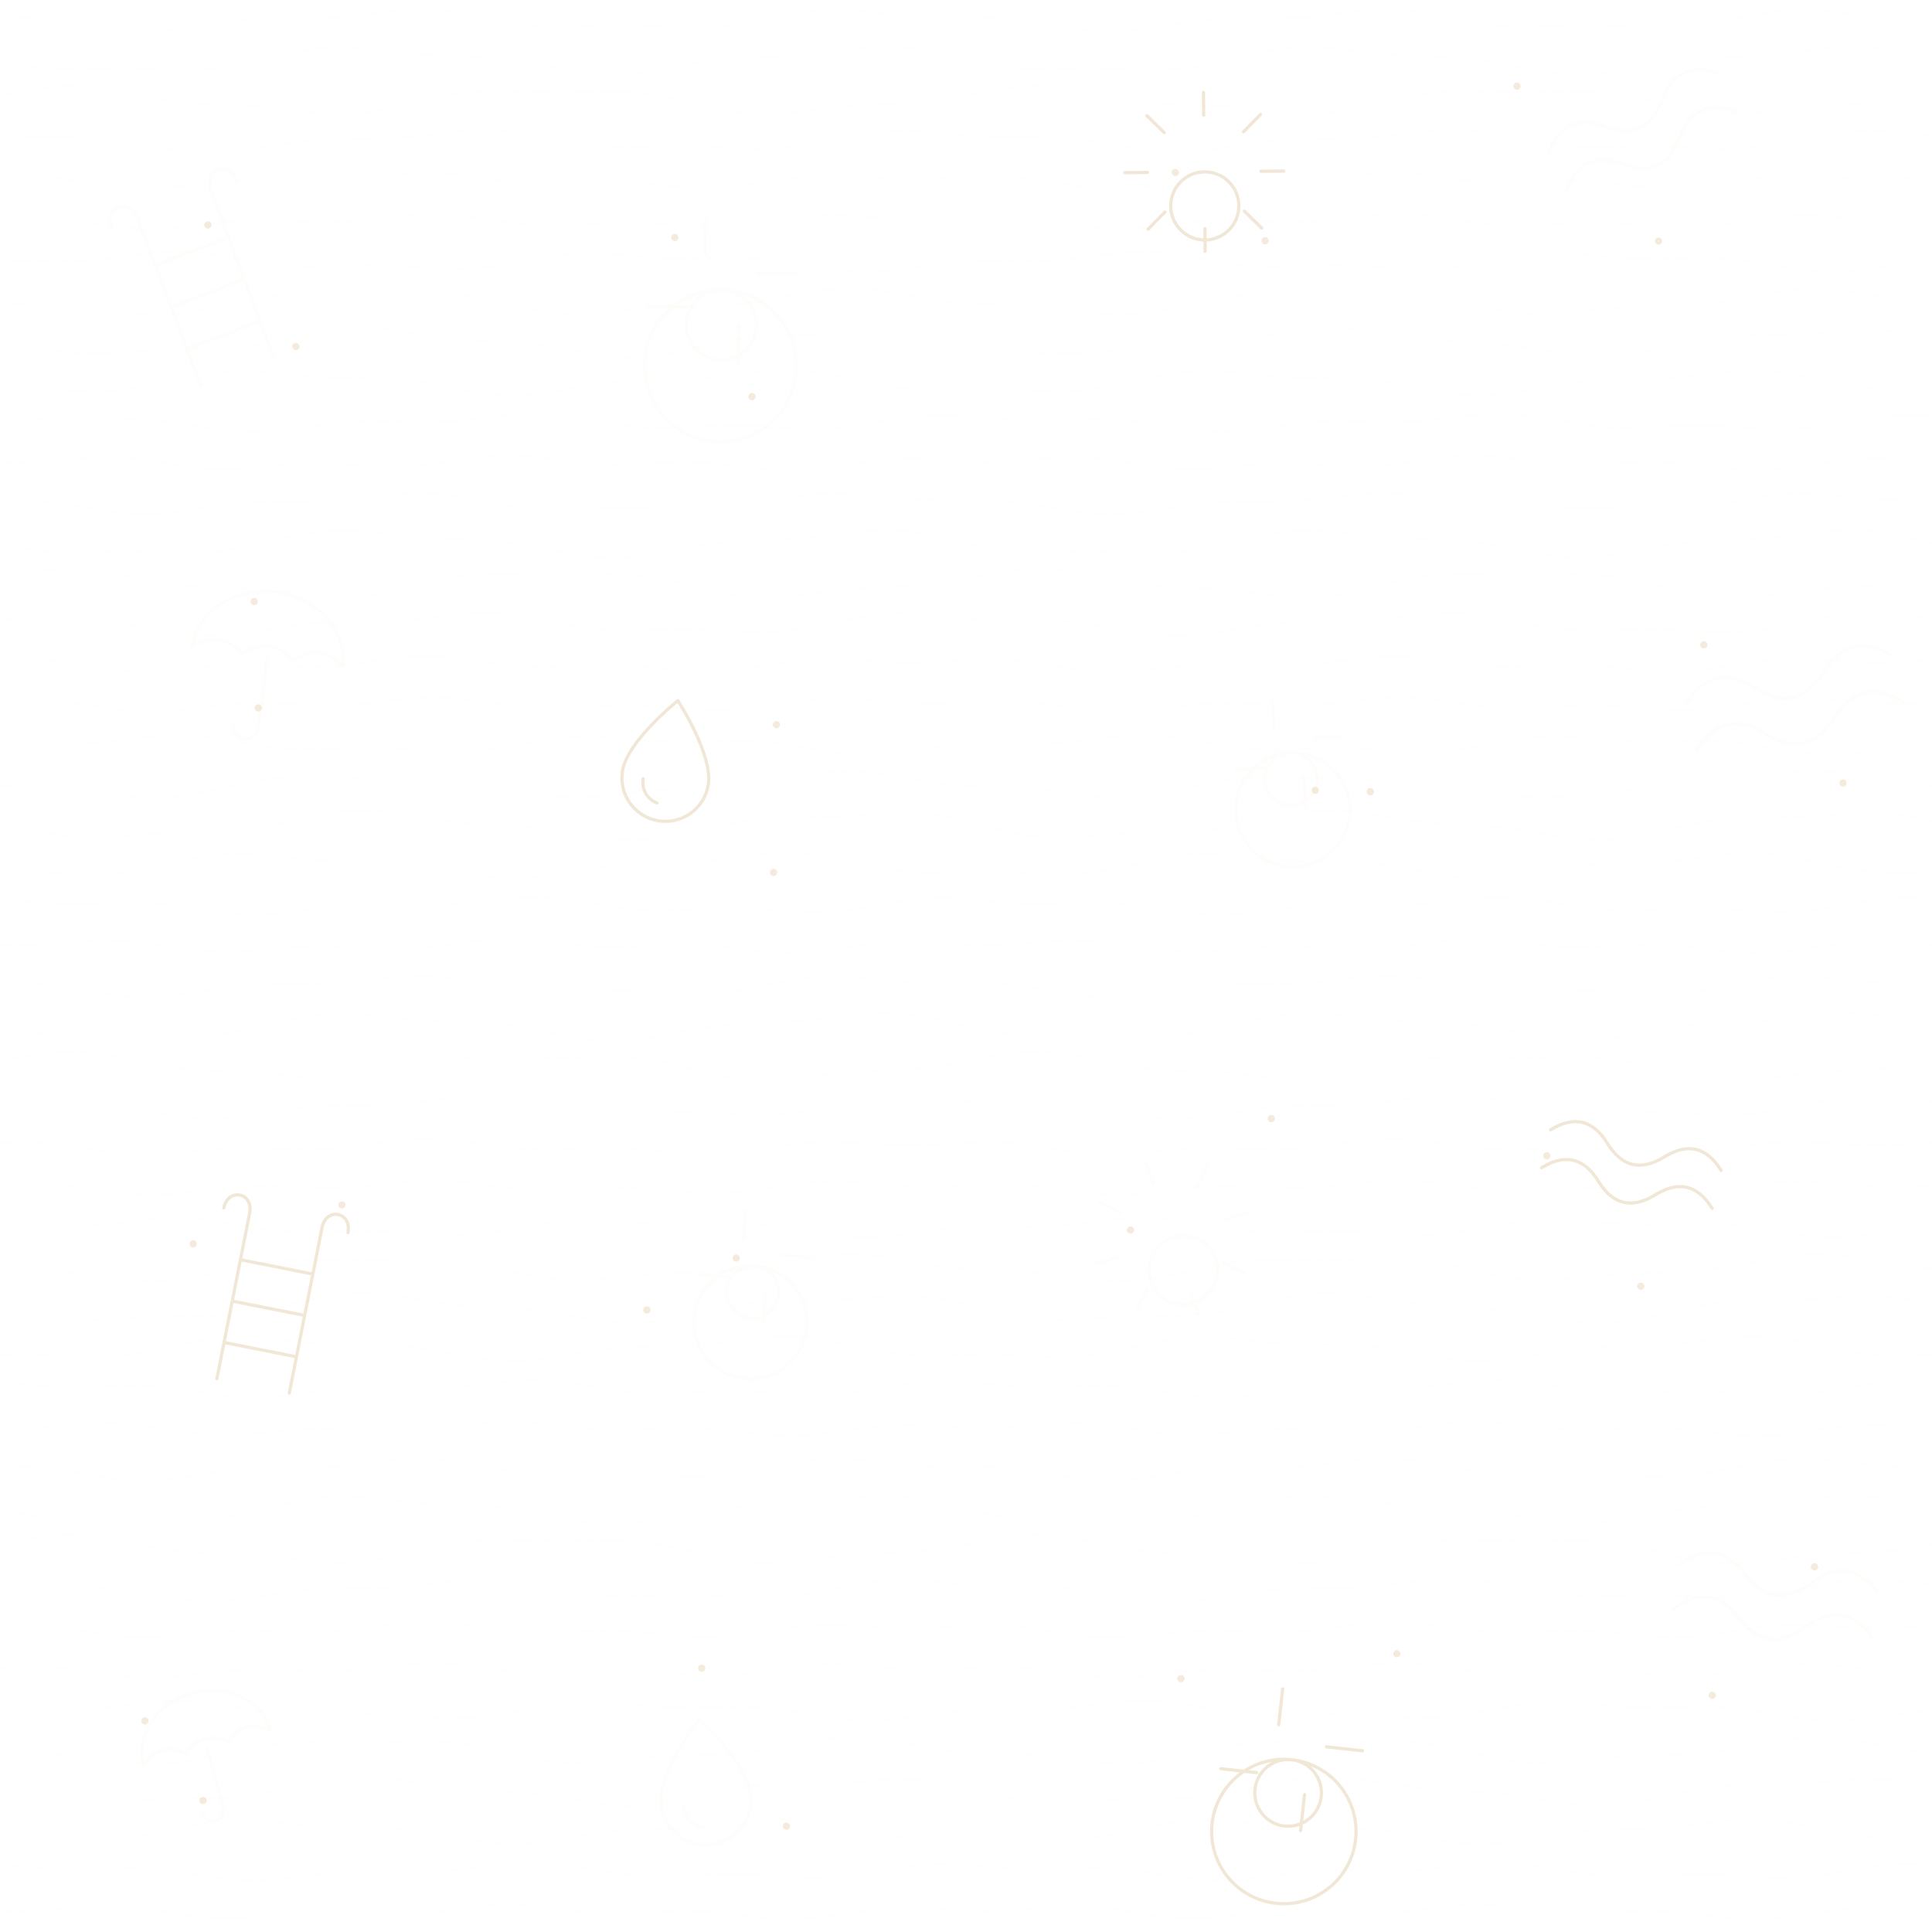
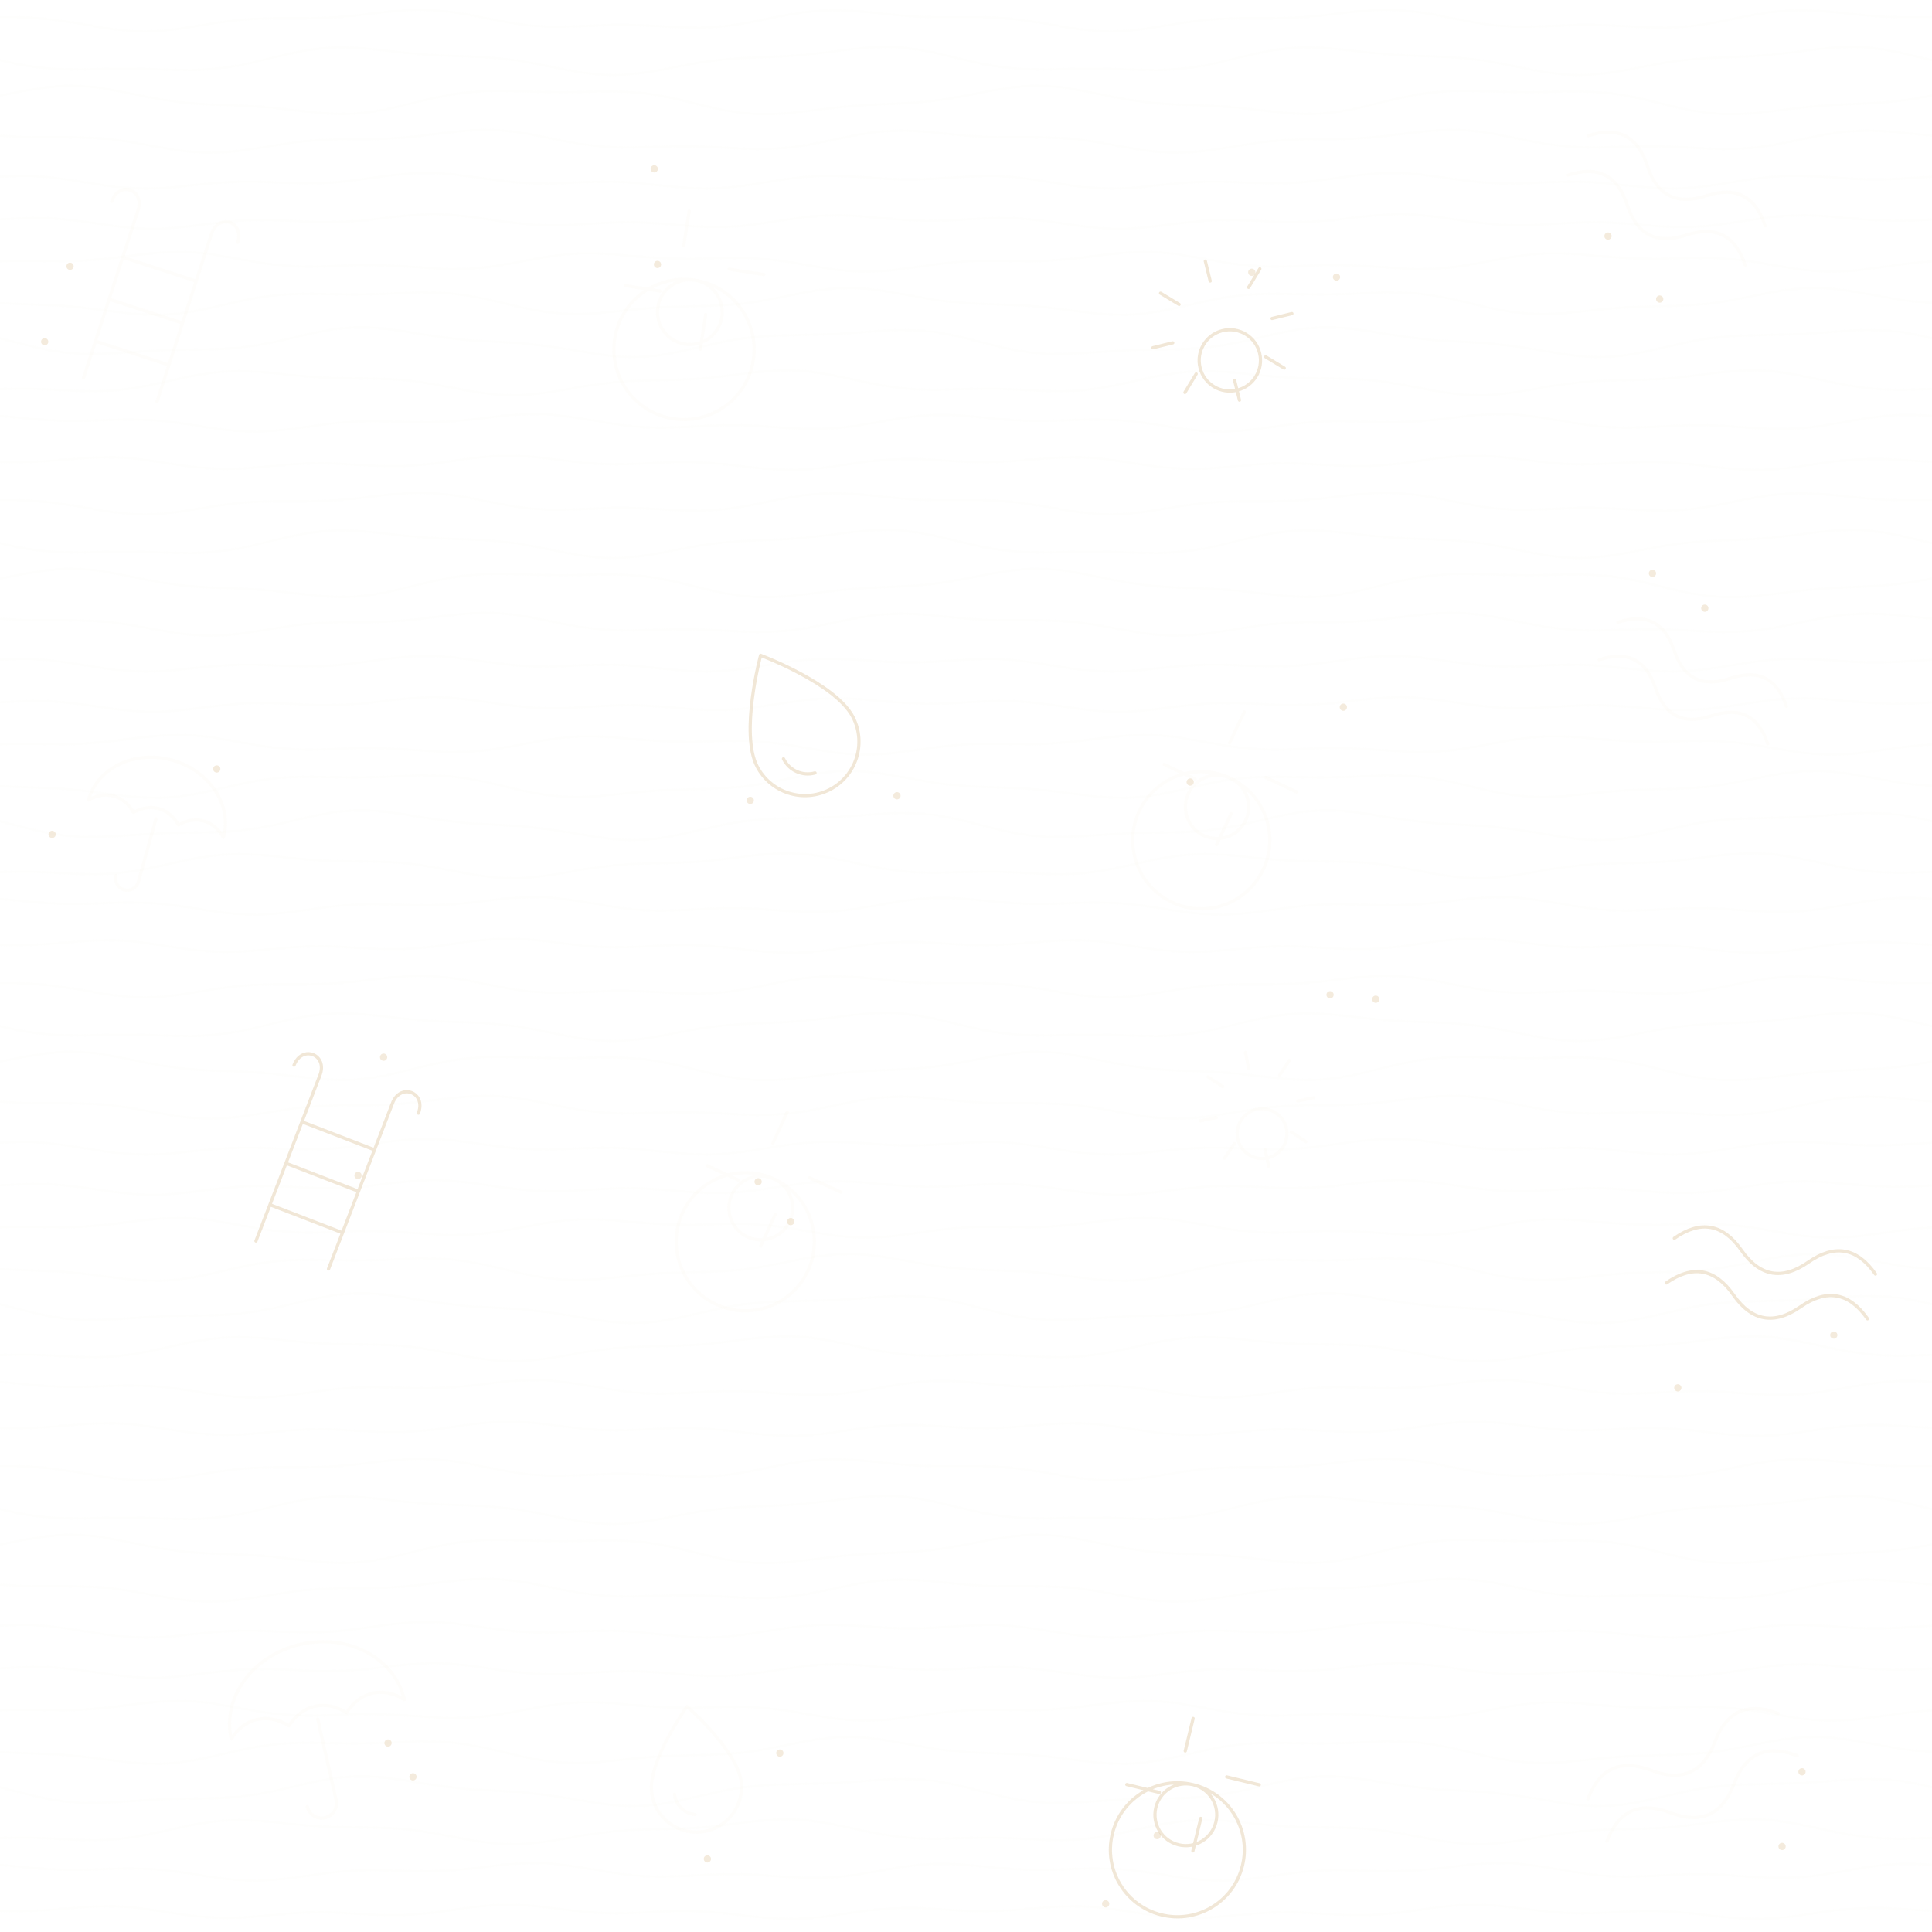
<svg xmlns="http://www.w3.org/2000/svg" width="960" height="960" viewBox="0 0 960 960" fill="none" stroke-linecap="round" stroke-linejoin="round">
  <defs>
    <pattern id="b" width="480.0" height="240.0" patternUnits="userSpaceOnUse">
      <path stroke="rgba(243,238,223,0.049)" stroke-width="1.1" d="M0 8.5 L8 8.5 L16 8.8 L24 9.5 L32 10.5 L40 11.8 L48 13.2 L56 14.5 L64 15.3 L72 15.6 L80 15.3 L88 14.4 L96 13.2 L104 11.9 L112 10.7 L120 9.8 L128 9.3 L136 9.1 L144 9.1 L152 9.1 L160 8.9 L168 8.5 L176 7.8 L184 6.8 L192 5.9 L200 5.2 L208 4.8 L216 5.1 L224 5.9 L232 7.1 L240 8.7 L248 10.3 L256 11.7 L264 12.7 L272 13.2 L280 13.2 L288 13 L296 12.7 L304 12.4 L312 12.4 L320 12.6 L328 13 L336 13.5 L344 13.7 L352 13.6 L360 13 L368 11.9 L376 10.5 L384 8.8 L392 7.3 L400 6 L408 5.3 L416 5.1 L424 5.4 L432 6.1 L440 6.9 L448 7.7 L456 8.3 L464 8.5 L472 8.5 L480 8.5 M0 29.9 L8 31.7 L16 33.1 L24 34 L32 34.4 L40 34.5 L48 34.3 L56 34.1 L64 34.1 L72 34.2 L80 34.5 L88 34.7 L96 34.8 L104 34.4 L112 33.6 L120 32.3 L128 30.5 L136 28.5 L144 26.6 L152 25 L160 24 L168 23.5 L176 23.7 L184 24.3 L192 25.2 L200 26.1 L208 26.8 L216 27.4 L224 27.7 L232 28 L240 28.4 L248 29 L256 29.9 L264 31.2 L272 32.8 L280 34.4 L288 35.9 L296 36.9 L304 37.3 L312 37 L320 36.1 L328 34.8 L336 33.2 L344 31.7 L352 30.4 L360 29.5 L368 28.9 L376 28.5 L384 28.2 L392 27.8 L400 27.2 L408 26.3 L416 25.3 L424 24.3 L432 23.6 L440 23.3 L448 23.6 L456 24.6 L464 26.1 L472 28 L480 29.9 M0 47.5 L8 45.9 L16 44.4 L24 43.3 L32 42.6 L40 42.7 L48 43.4 L56 44.7 L64 46.3 L72 47.9 L80 49.4 L88 50.6 L96 51.4 L104 51.9 L112 52.2 L120 52.5 L128 52.9 L136 53.6 L144 54.5 L152 55.4 L160 56.2 L168 56.6 L176 56.5 L184 55.7 L192 54.3 L200 52.5 L208 50.5 L216 48.6 L224 47 L232 45.9 L240 45.3 L248 45.1 L256 45.3 L264 45.5 L272 45.7 L280 45.8 L288 45.7 L296 45.5 L304 45.4 L312 45.7 L320 46.3 L328 47.5 L336 49.1 L344 51.1 L352 53 L360 54.8 L368 56 L376 56.7 L384 56.7 L392 56.2 L400 55.3 L408 54.3 L416 53.4 L424 52.6 L432 52.1 L440 51.7 L448 51.4 L456 50.9 L464 50.1 L472 48.9 L480 47.5 M0 67.4 L8 67.9 L16 68.2 L24 68.2 L32 68.2 L40 68.3 L48 68.6 L56 69.3 L64 70.4 L72 71.8 L80 73.3 L88 74.6 L96 75.5 L104 75.9 L112 75.6 L120 74.8 L128 73.6 L136 72.3 L144 71.1 L152 70.1 L160 69.5 L168 69.2 L176 69.1 L184 69.1 L192 68.9 L200 68.4 L208 67.6 L216 66.6 L224 65.7 L232 64.9 L240 64.5 L248 64.7 L256 65.5 L264 66.8 L272 68.4 L280 70 L288 71.5 L296 72.5 L304 73.1 L312 73.3 L320 73.1 L328 72.9 L336 72.7 L344 72.7 L352 72.9 L360 73.3 L368 73.8 L376 74 L384 73.9 L392 73.3 L400 72.2 L408 70.7 L416 69 L424 67.4 L432 66 L440 65.2 L448 64.9 L456 65.2 L464 65.8 L472 66.6 L480 67.4 M0 87.8 L8 87.5 L16 87.5 L24 88 L32 89 L40 90.2 L48 91.5 L56 92.7 L64 93.4 L72 93.7 L80 93.5 L88 92.9 L96 92 L104 91.2 L112 90.6 L120 90.3 L128 90.3 L136 90.6 L144 90.9 L152 91.1 L160 91 L168 90.5 L176 89.6 L184 88.5 L192 87.4 L200 86.5 L208 86 L216 86 L224 86.5 L232 87.5 L240 88.6 L248 89.7 L256 90.6 L264 91.1 L272 91.2 L280 91 L288 90.6 L296 90.4 L304 90.3 L312 90.6 L320 91.3 L328 92.1 L336 92.9 L344 93.5 L352 93.7 L360 93.3 L368 92.5 L376 91.3 L384 90 L392 88.8 L400 87.9 L408 87.4 L416 87.4 L424 87.7 L432 88.2 L440 88.8 L448 89.1 L456 89.1 L464 88.8 L472 88.3 L480 87.8 M0 109 L8 108.6 L16 108.3 L24 108.4 L32 109 L40 109.9 L48 111 L56 112.2 L64 113.1 L72 113.6 L80 113.6 L88 113.1 L96 112.2 L104 111.2 L112 110.3 L120 109.6 L128 109.3 L136 109.4 L144 109.7 L152 110.1 L160 110.4 L168 110.3 L176 109.9 L184 109.2 L192 108.2 L200 107.3 L208 106.7 L216 106.4 L224 106.7 L232 107.5 L240 108.6 L248 109.8 L256 110.8 L264 111.6 L272 111.9 L280 111.9 L288 111.5 L296 111 L304 110.6 L312 110.4 L320 110.6 L328 111.1 L336 111.7 L344 112.4 L352 112.8 L360 112.8 L368 112.3 L376 111.4 L384 110.2 L392 109 L400 107.9 L408 107.2 L416 107 L424 107.2 L432 107.8 L440 108.5 L448 109.2 L456 109.6 L464 109.7 L472 109.5 L480 109 M0 129.9 L8 129.6 L16 129.6 L24 129.7 L32 129.8 L40 129.6 L48 129 L56 128.2 L64 127.2 L72 126.2 L80 125.5 L88 125.2 L96 125.4 L104 126.2 L112 127.5 L120 128.9 L128 130.3 L136 131.5 L144 132.2 L152 132.5 L160 132.4 L168 132.1 L176 131.8 L184 131.7 L192 131.9 L200 132.3 L208 132.8 L216 133.4 L224 133.7 L232 133.6 L240 133 L248 131.9 L256 130.5 L264 129 L272 127.6 L280 126.5 L288 125.9 L296 125.9 L304 126.3 L312 127 L320 127.7 L328 128.2 L336 128.5 L344 128.6 L352 128.4 L360 128.2 L368 128.1 L376 128.4 L384 129.1 L392 130.2 L400 131.5 L408 132.9 L416 134.1 L424 134.8 L432 135 L440 134.6 L448 133.7 L456 132.6 L464 131.5 L472 130.5 L480 129.9 M0 150.6 L8 151 L16 151.3 L24 151.6 L32 152 L40 152.7 L48 153.7 L56 154.7 L64 155.7 L72 156.3 L80 156.4 L88 155.9 L96 154.7 L104 153.1 L112 151.3 L120 149.5 L128 147.9 L136 146.8 L144 146.2 L152 146 L160 146.1 L168 146.2 L176 146.3 L184 146.2 L192 146 L200 145.6 L208 145.3 L216 145.4 L224 145.8 L232 146.8 L240 148.3 L248 150.1 L256 152 L264 153.8 L272 155.1 L280 155.9 L288 156 L296 155.7 L304 155 L312 154.1 L320 153.3 L328 152.7 L336 152.4 L344 152.2 L352 152 L360 151.6 L368 151 L376 149.9 L384 148.5 L392 146.9 L400 145.3 L408 144 L416 143.3 L424 143.1 L432 143.6 L440 144.7 L448 146.1 L456 147.5 L464 148.9 L472 149.9 L480 150.6 M0 168.1 L8 170.2 L16 172.2 L24 173.9 L32 175.2 L40 175.8 L48 175.9 L56 175.6 L64 175.1 L72 174.5 L80 174.1 L88 173.8 L96 173.7 L104 173.6 L112 173.3 L120 172.6 L128 171.5 L136 170 L144 168.2 L152 166.3 L160 164.6 L168 163.3 L176 162.7 L184 162.7 L192 163.4 L200 164.5 L208 165.8 L216 167 L224 168.1 L232 169 L240 169.5 L248 169.9 L256 170.4 L264 171.1 L272 172 L280 173.2 L288 174.5 L296 175.8 L304 176.9 L312 177.4 L320 177.3 L328 176.5 L336 175.1 L344 173.3 L352 171.5 L360 169.7 L368 168.3 L376 167.4 L384 166.8 L392 166.6 L400 166.4 L408 166.2 L416 165.9 L424 165.4 L432 164.8 L440 164.2 L448 164 L456 164.2 L464 164.9 L472 166.3 L480 168.1 M0 193.3 L8 193.2 L16 193.2 L24 193.5 L32 193.9 L40 194.3 L48 194.4 L56 194.1 L64 193.2 L72 191.9 L80 190.2 L88 188.4 L96 186.7 L104 185.4 L112 184.6 L120 184.4 L128 184.7 L136 185.4 L144 186.3 L152 187 L160 187.6 L168 187.9 L176 188 L184 188.1 L192 188.3 L200 188.8 L208 189.7 L216 191 L224 192.5 L232 194.1 L240 195.3 L248 196.2 L256 196.4 L264 196 L272 195 L280 193.8 L288 192.3 L296 191.1 L304 190.1 L312 189.4 L320 189.1 L328 188.9 L336 188.7 L344 188.4 L352 187.8 L360 186.9 L368 185.9 L376 184.9 L384 184.2 L392 184 L400 184.4 L408 185.4 L416 186.9 L424 188.6 L432 190.3 L440 191.8 L448 192.9 L456 193.5 L464 193.7 L472 193.5 L480 193.3 M0 206.6 L8 207.4 L16 208.1 L24 208.8 L32 209.1 L40 209.1 L48 208.9 L56 208.6 L64 208.5 L72 208.6 L80 209.1 L88 210 L96 211.2 L104 212.5 L112 213.6 L120 214.3 L128 214.5 L136 214.1 L144 213.3 L152 212.2 L160 211.1 L168 210.1 L176 209.5 L184 209.3 L192 209.4 L200 209.6 L208 209.8 L216 209.7 L224 209.4 L232 208.7 L240 207.8 L248 206.8 L256 206.1 L264 205.8 L272 205.9 L280 206.7 L288 207.8 L296 209.1 L304 210.5 L312 211.6 L320 212.3 L328 212.5 L336 212.3 L344 212 L352 211.5 L360 211.3 L368 211.3 L376 211.6 L384 212.2 L392 212.7 L400 213.1 L408 213.1 L416 212.7 L424 211.8 L432 210.5 L440 209.1 L448 207.7 L456 206.7 L464 206.2 L472 206.2 L480 206.6 M0 229.5 L8 229.7 L16 229.5 L24 229.1 L32 228.4 L40 227.8 L48 227.3 L56 227.2 L64 227.6 L72 228.5 L80 229.7 L88 230.9 L96 232 L104 232.7 L112 233 L120 232.8 L128 232.2 L136 231.5 L144 230.8 L152 230.3 L160 230.2 L168 230.4 L176 230.9 L184 231.3 L192 231.6 L200 231.6 L208 231.1 L216 230.3 L224 229.2 L232 228 L240 227.1 L248 226.5 L256 226.5 L264 226.9 L272 227.8 L280 228.8 L288 229.7 L296 230.4 L304 230.7 L312 230.6 L320 230.3 L328 229.9 L336 229.6 L344 229.6 L352 230 L360 230.7 L368 231.6 L376 232.5 L384 233.2 L392 233.5 L400 233.3 L408 232.6 L416 231.5 L424 230.3 L432 229.2 L440 228.5 L448 228.1 L456 228.1 L464 228.5 L472 229 L480 229.5" />
    </pattern>
  </defs>
  <rect width="960" height="960" fill="url(#b)" stroke="none" />
-   <path transform="translate(102.2 143.1) rotate(-20.7) scale(1.39)" stroke="rgba(243,238,223,0.14)" stroke-width="1.15" d="M-14 -32 v64 M14 -32 v64 M-14 -32 c0 -8 -10 -8 -10 0 M14 -32 c0 -8 10 -8 10 0 M-14 -14 h28 M-14 2 h28 M-14 18 h28" />
-   <circle cx="147.0" cy="172.2" r="1.8" fill="rgba(216,186,140,0.3)" stroke="none" />
-   <circle cx="103.3" cy="111.8" r="1.8" fill="rgba(216,186,140,0.3)" stroke="none" />
-   <path transform="translate(358.7 144.1) rotate(1.2) scale(1.45)" stroke="rgba(243,238,223,0.14)" stroke-width="1.11" d="M0 0 a26 26 0 1 0 0.1 0 M0 0 a12 12 0 1 0 0.1 0 M-6 -25 v13 M6 25 v-13 M-25 6 h13 M25 -6 h-13" />
-   <circle cx="373.7" cy="197.1" r="1.8" fill="rgba(216,186,140,0.3)" stroke="none" />
-   <circle cx="335.3" cy="118.0" r="1.8" fill="rgba(216,186,140,0.3)" stroke="none" />
-   <path transform="translate(598.4 85.4) rotate(-0.6) scale(1.41)" stroke="rgba(216,186,140,0.35)" stroke-width="1.14" d="M0 0 a12 12 0 1 0 0.1 0 M0 -28 v8 M0 20 v8 M-28 0 h8 M20 0 h8 M-20 -20 l6 6 M14 14 l6 6 M20 -20 l-6 6 M-14 14 l-6 6" />
-   <circle cx="584.0" cy="85.7" r="1.8" fill="rgba(216,186,140,0.3)" stroke="none" />
-   <circle cx="628.6" cy="119.6" r="1.8" fill="rgba(216,186,140,0.3)" stroke="none" />
-   <path transform="translate(811.5 67.8) rotate(-25.0) scale(1.29)" stroke="rgba(243,238,223,0.14)" stroke-width="1.24" d="M-32 -8 c8 -8 16 -8 24 0 c8 8 16 8 24 0 c8 -8 16 -8 24 0 M-32 8 c8 -8 16 -8 24 0 c8 8 16 8 24 0 c8 -8 16 -8 24 0" />
-   <circle cx="753.8" cy="42.8" r="1.8" fill="rgba(216,186,140,0.3)" stroke="none" />
-   <circle cx="824.1" cy="119.8" r="1.8" fill="rgba(216,186,140,0.3)" stroke="none" />
-   <path transform="translate(132.9 326.7) rotate(7.3) scale(1.26)" stroke="rgba(243,238,223,0.14)" stroke-width="1.27" d="M-30 0 a30 26 0 0 1 60 0 c-6 -6 -14 -6 -20 0 c-6 -6 -14 -6 -20 0 c-6 -6 -14 -6 -20 0 z M0 0 v28 a5 5 0 0 1 -10 0" />
-   <circle cx="128.3" cy="351.8" r="1.8" fill="rgba(216,186,140,0.3)" stroke="none" />
-   <circle cx="126.3" cy="298.9" r="1.8" fill="rgba(216,186,140,0.3)" stroke="none" />
-   <path transform="translate(332.0 378.0) rotate(9.2) scale(1.08)" stroke="rgba(216,186,140,0.35)" stroke-width="1.48" d="M0 -28 c0 0 -20 22 -20 36 a20 20 0 0 0 40 0 c0 -14 -20 -36 -20 -36 z M-10 10 a10 10 0 0 0 8 10" />
-   <circle cx="385.8" cy="360.1" r="1.8" fill="rgba(216,186,140,0.3)" stroke="none" />
-   <circle cx="384.4" cy="433.5" r="1.8" fill="rgba(216,186,140,0.3)" stroke="none" />
-   <path transform="translate(640.5 374.1) rotate(-3.7) scale(1.09)" stroke="rgba(243,238,223,0.14)" stroke-width="1.47" d="M0 0 a26 26 0 1 0 0.1 0 M0 0 a12 12 0 1 0 0.1 0 M-6 -25 v13 M6 25 v-13 M-25 6 h13 M25 -6 h-13" />
-   <circle cx="680.9" cy="393.4" r="1.8" fill="rgba(216,186,140,0.3)" stroke="none" />
-   <circle cx="653.5" cy="392.7" r="1.8" fill="rgba(216,186,140,0.3)" stroke="none" />
-   <path transform="translate(886.0 350.5) rotate(-13.0) scale(1.46)" stroke="rgba(243,238,223,0.14)" stroke-width="1.09" d="M-32 -8 c8 -8 16 -8 24 0 c8 8 16 8 24 0 c8 -8 16 -8 24 0 M-32 8 c8 -8 16 -8 24 0 c8 8 16 8 24 0 c8 -8 16 -8 24 0" />
-   <circle cx="915.8" cy="389.1" r="1.8" fill="rgba(216,186,140,0.3)" stroke="none" />
-   <circle cx="846.6" cy="320.4" r="1.8" fill="rgba(216,186,140,0.3)" stroke="none" />
-   <path transform="translate(133.9 647.5) rotate(11.2) scale(1.31)" stroke="rgba(216,186,140,0.35)" stroke-width="1.22" d="M-14 -32 v64 M14 -32 v64 M-14 -32 c0 -8 -10 -8 -10 0 M14 -32 c0 -8 10 -8 10 0 M-14 -14 h28 M-14 2 h28 M-14 18 h28" />
-   <circle cx="96.0" cy="618.1" r="1.8" fill="rgba(216,186,140,0.3)" stroke="none" />
-   <circle cx="169.9" cy="598.7" r="1.8" fill="rgba(216,186,140,0.3)" stroke="none" />
-   <path transform="translate(374.9 629.1) rotate(4.3) scale(1.08)" stroke="rgba(243,238,223,0.14)" stroke-width="1.48" d="M0 0 a26 26 0 1 0 0.1 0 M0 0 a12 12 0 1 0 0.1 0 M-6 -25 v13 M6 25 v-13 M-25 6 h13 M25 -6 h-13" />
-   <circle cx="365.8" cy="625.1" r="1.8" fill="rgba(216,186,140,0.3)" stroke="none" />
-   <circle cx="321.4" cy="650.9" r="1.8" fill="rgba(216,186,140,0.3)" stroke="none" />
-   <path transform="translate(582.4 615.1) rotate(-19.0) scale(1.42)" stroke="rgba(243,238,223,0.14)" stroke-width="1.13" d="M0 0 a12 12 0 1 0 0.1 0 M0 -28 v8 M0 20 v8 M-28 0 h8 M20 0 h8 M-20 -20 l6 6 M14 14 l6 6 M20 -20 l-6 6 M-14 14 l-6 6" />
-   <circle cx="631.7" cy="555.8" r="1.8" fill="rgba(216,186,140,0.3)" stroke="none" />
-   <circle cx="561.7" cy="611.2" r="1.8" fill="rgba(216,186,140,0.3)" stroke="none" />
-   <path transform="translate(805.9 579.8) rotate(13.4) scale(1.21)" stroke="rgba(216,186,140,0.35)" stroke-width="1.32" d="M-32 -8 c8 -8 16 -8 24 0 c8 8 16 8 24 0 c8 -8 16 -8 24 0 M-32 8 c8 -8 16 -8 24 0 c8 8 16 8 24 0 c8 -8 16 -8 24 0" />
-   <circle cx="768.6" cy="574.3" r="1.8" fill="rgba(216,186,140,0.3)" stroke="none" />
-   <circle cx="815.3" cy="639.1" r="1.8" fill="rgba(216,186,140,0.3)" stroke="none" />
-   <path transform="translate(102.9 868.6) rotate(-15.2) scale(1.09)" stroke="rgba(243,238,223,0.14)" stroke-width="1.47" d="M-30 0 a30 26 0 0 1 60 0 c-6 -6 -14 -6 -20 0 c-6 -6 -14 -6 -20 0 c-6 -6 -14 -6 -20 0 z M0 0 v28 a5 5 0 0 1 -10 0" />
-   <circle cx="72.0" cy="855.1" r="1.8" fill="rgba(216,186,140,0.3)" stroke="none" />
-   <circle cx="100.9" cy="894.7" r="1.8" fill="rgba(216,186,140,0.3)" stroke="none" />
-   <path transform="translate(350.0 885.3) rotate(-4.5) scale(1.12)" stroke="rgba(243,238,223,0.14)" stroke-width="1.43" d="M0 -28 c0 0 -20 22 -20 36 a20 20 0 0 0 40 0 c0 -14 -20 -36 -20 -36 z M-10 10 a10 10 0 0 0 8 10" />
-   <circle cx="348.7" cy="828.9" r="1.8" fill="rgba(216,186,140,0.3)" stroke="none" />
-   <circle cx="390.8" cy="907.4" r="1.8" fill="rgba(216,186,140,0.3)" stroke="none" />
-   <path transform="translate(641.8 874.4) rotate(6.3) scale(1.38)" stroke="rgba(216,186,140,0.35)" stroke-width="1.16" d="M0 0 a26 26 0 1 0 0.1 0 M0 0 a12 12 0 1 0 0.1 0 M-6 -25 v13 M6 25 v-13 M-25 6 h13 M25 -6 h-13" />
-   <circle cx="586.8" cy="834.1" r="1.8" fill="rgba(216,186,140,0.3)" stroke="none" />
-   <circle cx="694.1" cy="821.7" r="1.8" fill="rgba(216,186,140,0.3)" stroke="none" />
-   <path transform="translate(876.6 794.6) rotate(7.6) scale(1.38)" stroke="rgba(243,238,223,0.14)" stroke-width="1.16" d="M-32 -8 c8 -8 16 -8 24 0 c8 8 16 8 24 0 c8 -8 16 -8 24 0 M-32 8 c8 -8 16 -8 24 0 c8 8 16 8 24 0 c8 -8 16 -8 24 0" />
-   <circle cx="850.8" cy="842.4" r="1.8" fill="rgba(216,186,140,0.3)" stroke="none" />
-   <circle cx="901.6" cy="778.5" r="1.8" fill="rgba(216,186,140,0.3)" stroke="none" />
+   <path transform="translate(73.3 152.0) rotate(18.0) scale(1.37)" stroke="rgba(243,238,223,0.14)" stroke-width="1.17" d="M-14 -32 v64 M14 -32 v64 M-14 -32 c0 -8 -10 -8 -10 0 M14 -32 c0 -8 10 -8 10 0 M-14 -14 h28 M-14 2 h28 M-14 18 h28" />
+   <circle cx="34.8" cy="132.3" r="1.8" fill="rgba(216,186,140,0.3)" stroke="none" />
+   <circle cx="22.2" cy="169.8" r="1.8" fill="rgba(216,186,140,0.3)" stroke="none" />
+   <path transform="translate(345.2 139.2) rotate(8.9) scale(1.34)" stroke="rgba(243,238,223,0.14)" stroke-width="1.19" d="M0 0 a26 26 0 1 0 0.1 0 M0 0 a12 12 0 1 0 0.1 0 M-6 -25 v13 M6 25 v-13 M-25 6 h13 M25 -6 h-13" />
+   <circle cx="326.7" cy="131.4" r="1.8" fill="rgba(216,186,140,0.3)" stroke="none" />
+   <circle cx="325.1" cy="83.9" r="1.8" fill="rgba(216,186,140,0.3)" stroke="none" />
+   <path transform="translate(607.4 164.3) rotate(-13.8) scale(1.27)" stroke="rgba(216,186,140,0.35)" stroke-width="1.26" d="M0 0 a12 12 0 1 0 0.1 0 M0 -28 v8 M0 20 v8 M-28 0 h8 M20 0 h8 M-20 -20 l6 6 M14 14 l6 6 M20 -20 l-6 6 M-14 14 l-6 6" />
+   <circle cx="664.1" cy="137.7" r="1.8" fill="rgba(216,186,140,0.3)" stroke="none" />
+   <circle cx="622.0" cy="135.3" r="1.8" fill="rgba(216,186,140,0.3)" stroke="none" />
+   <path transform="translate(823.3 97.1) rotate(27.0) scale(1.37)" stroke="rgba(243,238,223,0.14)" stroke-width="1.17" d="M-32 -8 c8 -8 16 -8 24 0 c8 8 16 8 24 0 c8 -8 16 -8 24 0 M-32 8 c8 -8 16 -8 24 0 c8 8 16 8 24 0 c8 -8 16 -8 24 0" />
+   <circle cx="824.7" cy="148.6" r="1.8" fill="rgba(216,186,140,0.3)" stroke="none" />
+   <circle cx="799.0" cy="117.3" r="1.8" fill="rgba(216,186,140,0.3)" stroke="none" />
+   <path transform="translate(77.5 406.8) rotate(15.5) scale(1.16)" stroke="rgba(243,238,223,0.14)" stroke-width="1.38" d="M-30 0 a30 26 0 0 1 60 0 c-6 -6 -14 -6 -20 0 c-6 -6 -14 -6 -20 0 c-6 -6 -14 -6 -20 0 z M0 0 v28 a5 5 0 0 1 -10 0" />
+   <circle cx="107.7" cy="382.1" r="1.8" fill="rgba(216,186,140,0.3)" stroke="none" />
+   <circle cx="25.9" cy="414.6" r="1.8" fill="rgba(216,186,140,0.3)" stroke="none" />
+   <path transform="translate(395.1 359.0) rotate(-27.2) scale(1.34)" stroke="rgba(216,186,140,0.35)" stroke-width="1.20" d="M0 -28 c0 0 -20 22 -20 36 a20 20 0 0 0 40 0 c0 -14 -20 -36 -20 -36 z M-10 10 a10 10 0 0 0 8 10" />
+   <circle cx="372.8" cy="397.7" r="1.8" fill="rgba(216,186,140,0.3)" stroke="none" />
+   <circle cx="445.7" cy="395.4" r="1.8" fill="rgba(216,186,140,0.3)" stroke="none" />
+   <path transform="translate(611.4 386.7) rotate(25.3) scale(1.31)" stroke="rgba(243,238,223,0.14)" stroke-width="1.22" d="M0 0 a26 26 0 1 0 0.1 0 M0 0 a12 12 0 1 0 0.1 0 M-6 -25 v13 M6 25 v-13 M-25 6 h13 M25 -6 h-13" />
+   <circle cx="591.4" cy="388.6" r="1.8" fill="rgba(216,186,140,0.3)" stroke="none" />
+   <circle cx="667.5" cy="351.4" r="1.8" fill="rgba(216,186,140,0.3)" stroke="none" />
+   <path transform="translate(836.5 337.1) rotate(26.5) scale(1.30)" stroke="rgba(243,238,223,0.14)" stroke-width="1.23" d="M-32 -8 c8 -8 16 -8 24 0 c8 8 16 8 24 0 c8 -8 16 -8 24 0 M-32 8 c8 -8 16 -8 24 0 c8 8 16 8 24 0 c8 -8 16 -8 24 0" />
+   <circle cx="847.1" cy="302.2" r="1.8" fill="rgba(216,186,140,0.3)" stroke="none" />
+   <circle cx="821.1" cy="284.9" r="1.8" fill="rgba(216,186,140,0.3)" stroke="none" />
+   <path transform="translate(161.1 582.4) rotate(21.1) scale(1.38)" stroke="rgba(216,186,140,0.35)" stroke-width="1.16" d="M-14 -32 v64 M14 -32 v64 M-14 -32 c0 -8 -10 -8 -10 0 M14 -32 c0 -8 10 -8 10 0 M-14 -14 h28 M-14 2 h28 M-14 18 h28" />
+   <circle cx="177.9" cy="584.1" r="1.8" fill="rgba(216,186,140,0.3)" stroke="none" />
+   <circle cx="190.6" cy="525.3" r="1.8" fill="rgba(216,186,140,0.3)" stroke="none" />
+   <path transform="translate(384.6 585.8) rotate(24.7) scale(1.32)" stroke="rgba(243,238,223,0.14)" stroke-width="1.21" d="M0 0 a26 26 0 1 0 0.1 0 M0 0 a12 12 0 1 0 0.1 0 M-6 -25 v13 M6 25 v-13 M-25 6 h13 M25 -6 h-13" />
+   <circle cx="376.7" cy="587.2" r="1.8" fill="rgba(216,186,140,0.3)" stroke="none" />
+   <circle cx="392.9" cy="607.0" r="1.8" fill="rgba(216,186,140,0.3)" stroke="none" />
+   <path transform="translate(624.6 551.2) rotate(-11.5) scale(1.03)" stroke="rgba(243,238,223,0.14)" stroke-width="1.55" d="M0 0 a12 12 0 1 0 0.1 0 M0 -28 v8 M0 20 v8 M-28 0 h8 M20 0 h8 M-20 -20 l6 6 M14 14 l6 6 M20 -20 l-6 6 M-14 14 l-6 6" />
+   <circle cx="660.9" cy="494.3" r="1.8" fill="rgba(216,186,140,0.3)" stroke="none" />
+   <circle cx="683.6" cy="496.5" r="1.8" fill="rgba(216,186,140,0.3)" stroke="none" />
+   <path transform="translate(874.4 634.3) rotate(10.1) scale(1.41)" stroke="rgba(216,186,140,0.35)" stroke-width="1.14" d="M-32 -8 c8 -8 16 -8 24 0 c8 8 16 8 24 0 c8 -8 16 -8 24 0 M-32 8 c8 -8 16 -8 24 0 c8 8 16 8 24 0 c8 -8 16 -8 24 0" />
+   <circle cx="833.7" cy="689.6" r="1.8" fill="rgba(216,186,140,0.3)" stroke="none" />
+   <circle cx="911.2" cy="663.4" r="1.8" fill="rgba(216,186,140,0.3)" stroke="none" />
+   <path transform="translate(157.9 854.3) rotate(-12.8) scale(1.47)" stroke="rgba(243,238,223,0.14)" stroke-width="1.09" d="M-30 0 a30 26 0 0 1 60 0 c-6 -6 -14 -6 -20 0 c-6 -6 -14 -6 -20 0 c-6 -6 -14 -6 -20 0 z M0 0 v28 a5 5 0 0 1 -10 0" />
+   <circle cx="192.8" cy="866.1" r="1.8" fill="rgba(216,186,140,0.3)" stroke="none" />
+   <circle cx="205.2" cy="882.9" r="1.8" fill="rgba(216,186,140,0.3)" stroke="none" />
+   <path transform="translate(345.0 879.1) rotate(-6.7) scale(1.12)" stroke="rgba(243,238,223,0.14)" stroke-width="1.43" d="M0 -28 c0 0 -20 22 -20 36 a20 20 0 0 0 40 0 c0 -14 -20 -36 -20 -36 z M-10 10 a10 10 0 0 0 8 10" />
+   <circle cx="387.5" cy="871.1" r="1.8" fill="rgba(216,186,140,0.3)" stroke="none" />
+   <circle cx="351.5" cy="923.7" r="1.8" fill="rgba(216,186,140,0.3)" stroke="none" />
+   <path transform="translate(592.8 886.8) rotate(13.6) scale(1.28)" stroke="rgba(216,186,140,0.35)" stroke-width="1.25" d="M0 0 a26 26 0 1 0 0.1 0 M0 0 a12 12 0 1 0 0.1 0 M-6 -25 v13 M6 25 v-13 M-25 6 h13 M25 -6 h-13" />
+   <circle cx="575.0" cy="912.1" r="1.8" fill="rgba(216,186,140,0.3)" stroke="none" />
+   <circle cx="549.4" cy="946.0" r="1.8" fill="rgba(216,186,140,0.3)" stroke="none" />
+   <path transform="translate(835.8 885.5) rotate(-24.2) scale(1.44)" stroke="rgba(243,238,223,0.14)" stroke-width="1.11" d="M-32 -8 c8 -8 16 -8 24 0 c8 8 16 8 24 0 c8 -8 16 -8 24 0 M-32 8 c8 -8 16 -8 24 0 c8 8 16 8 24 0 c8 -8 16 -8 24 0" />
+   <circle cx="885.5" cy="917.5" r="1.8" fill="rgba(216,186,140,0.3)" stroke="none" />
+   <circle cx="895.4" cy="880.4" r="1.8" fill="rgba(216,186,140,0.3)" stroke="none" />
</svg>
